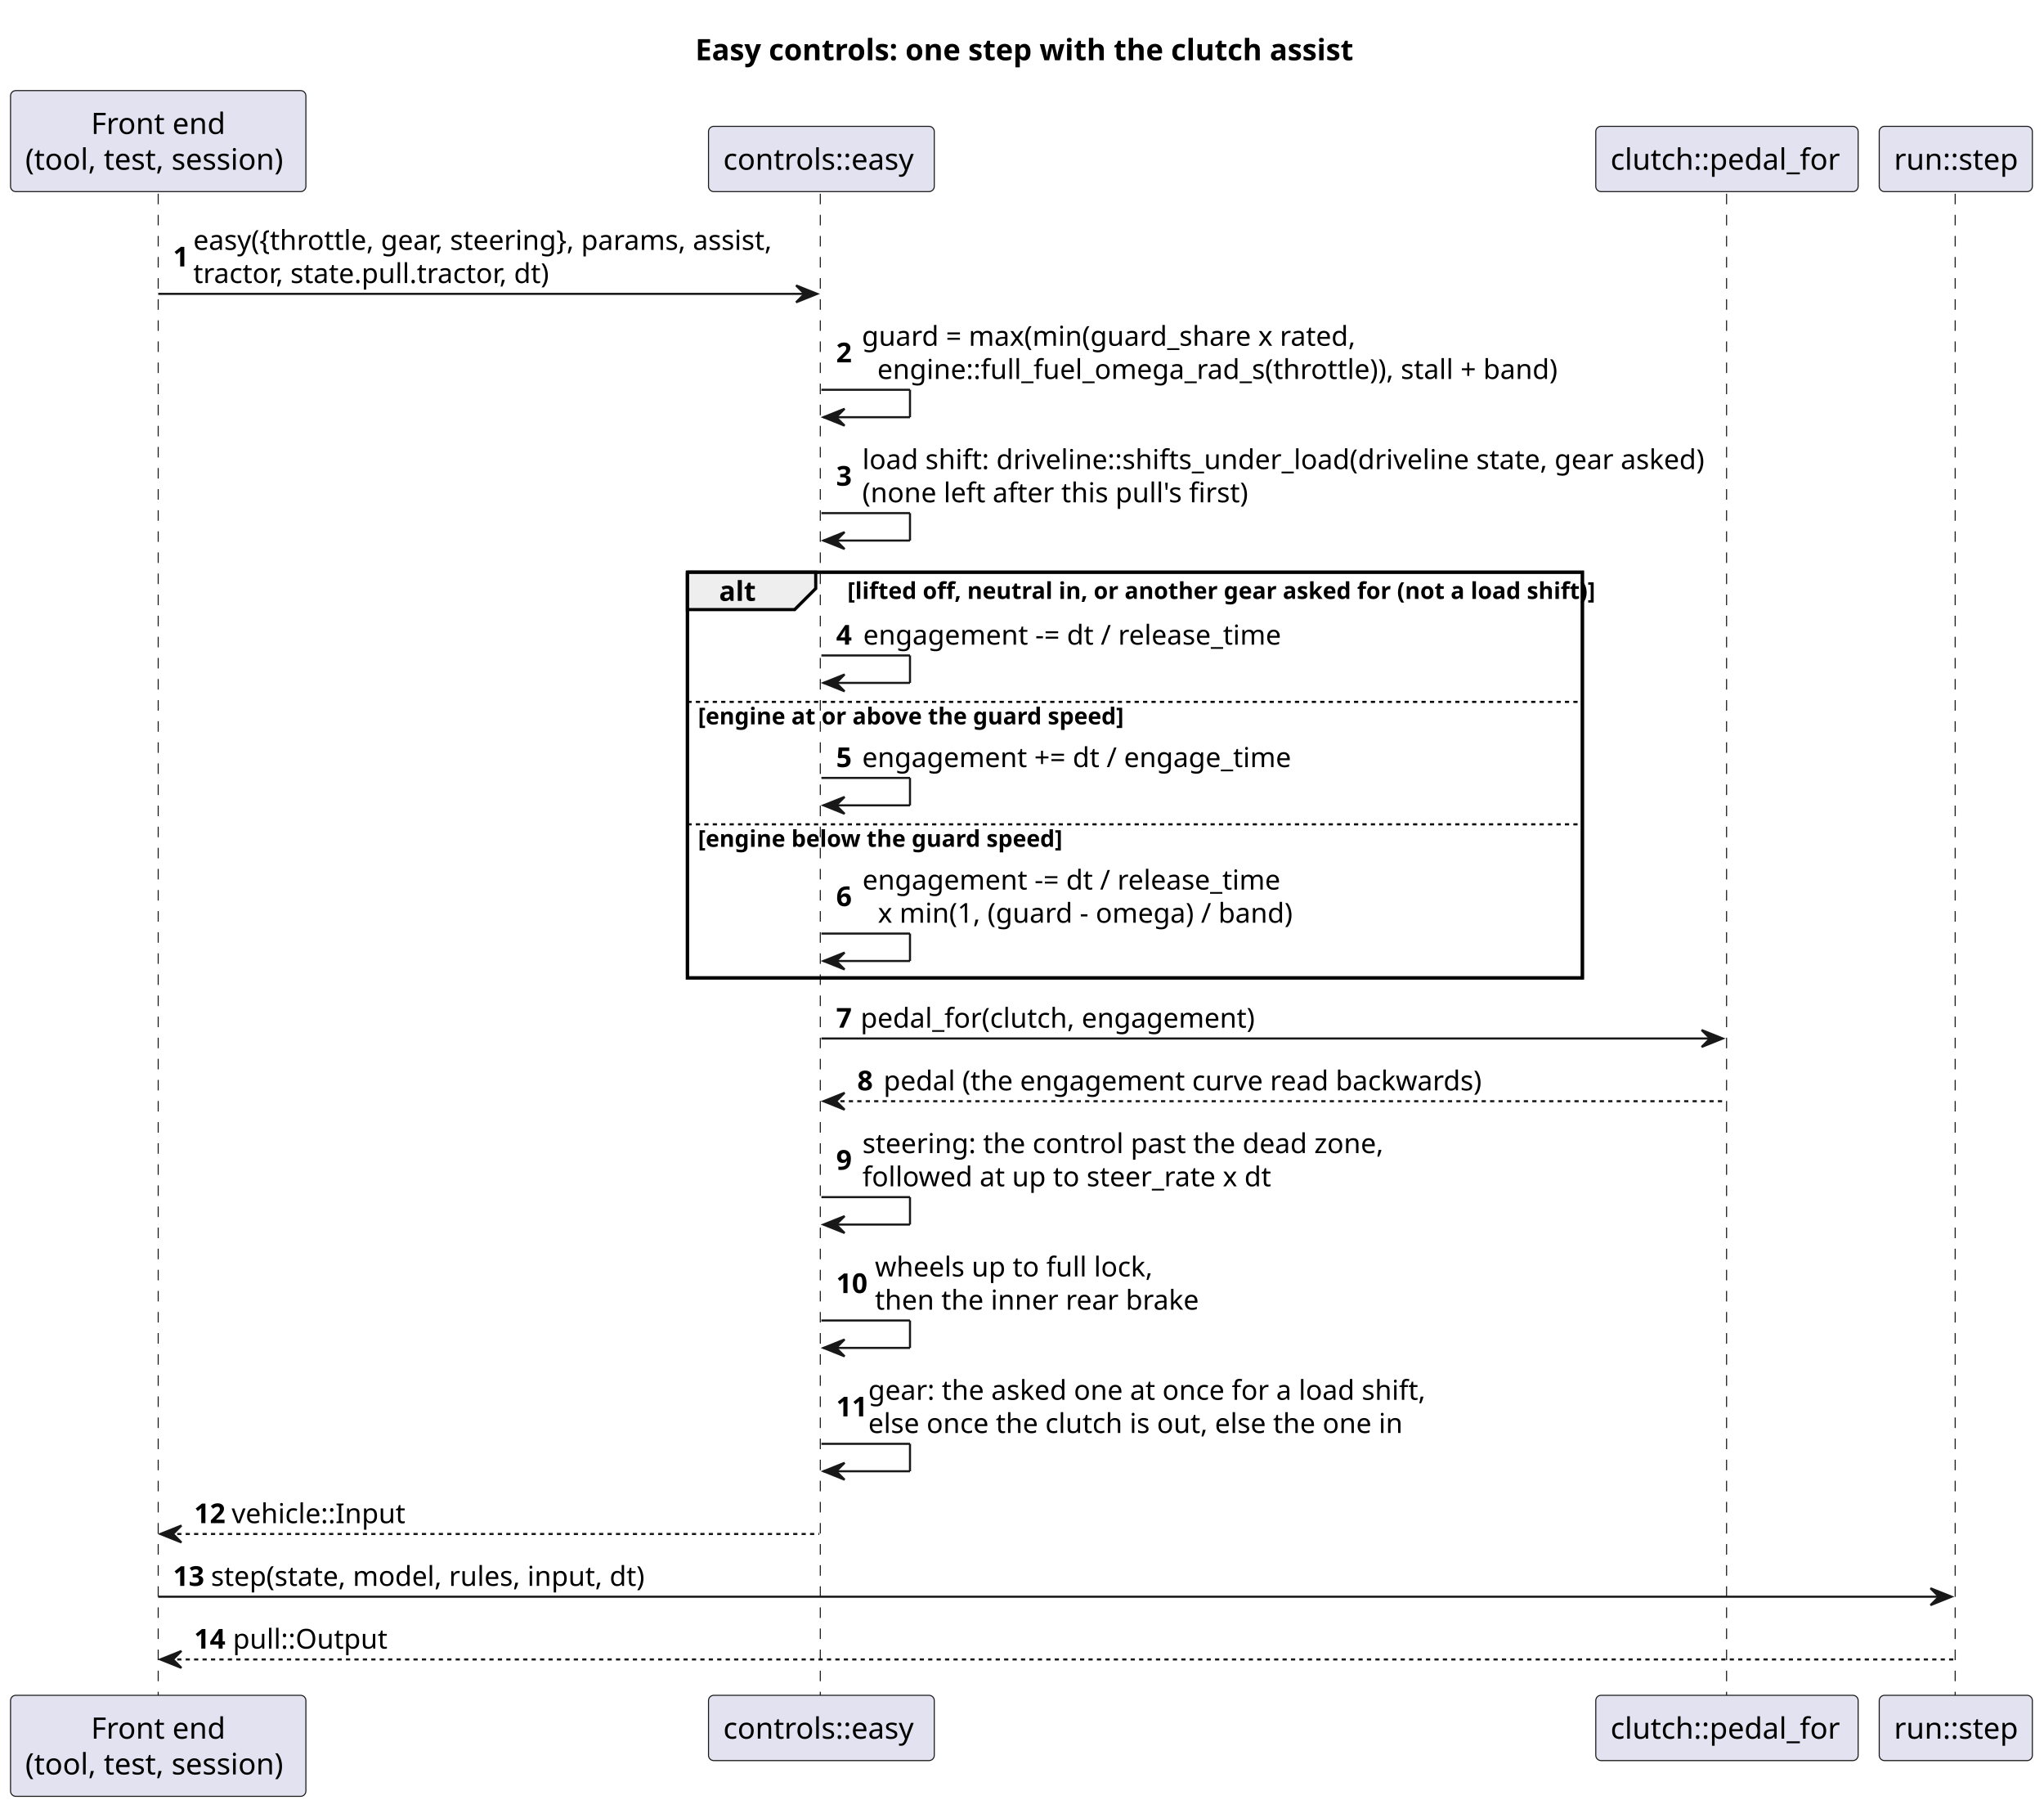
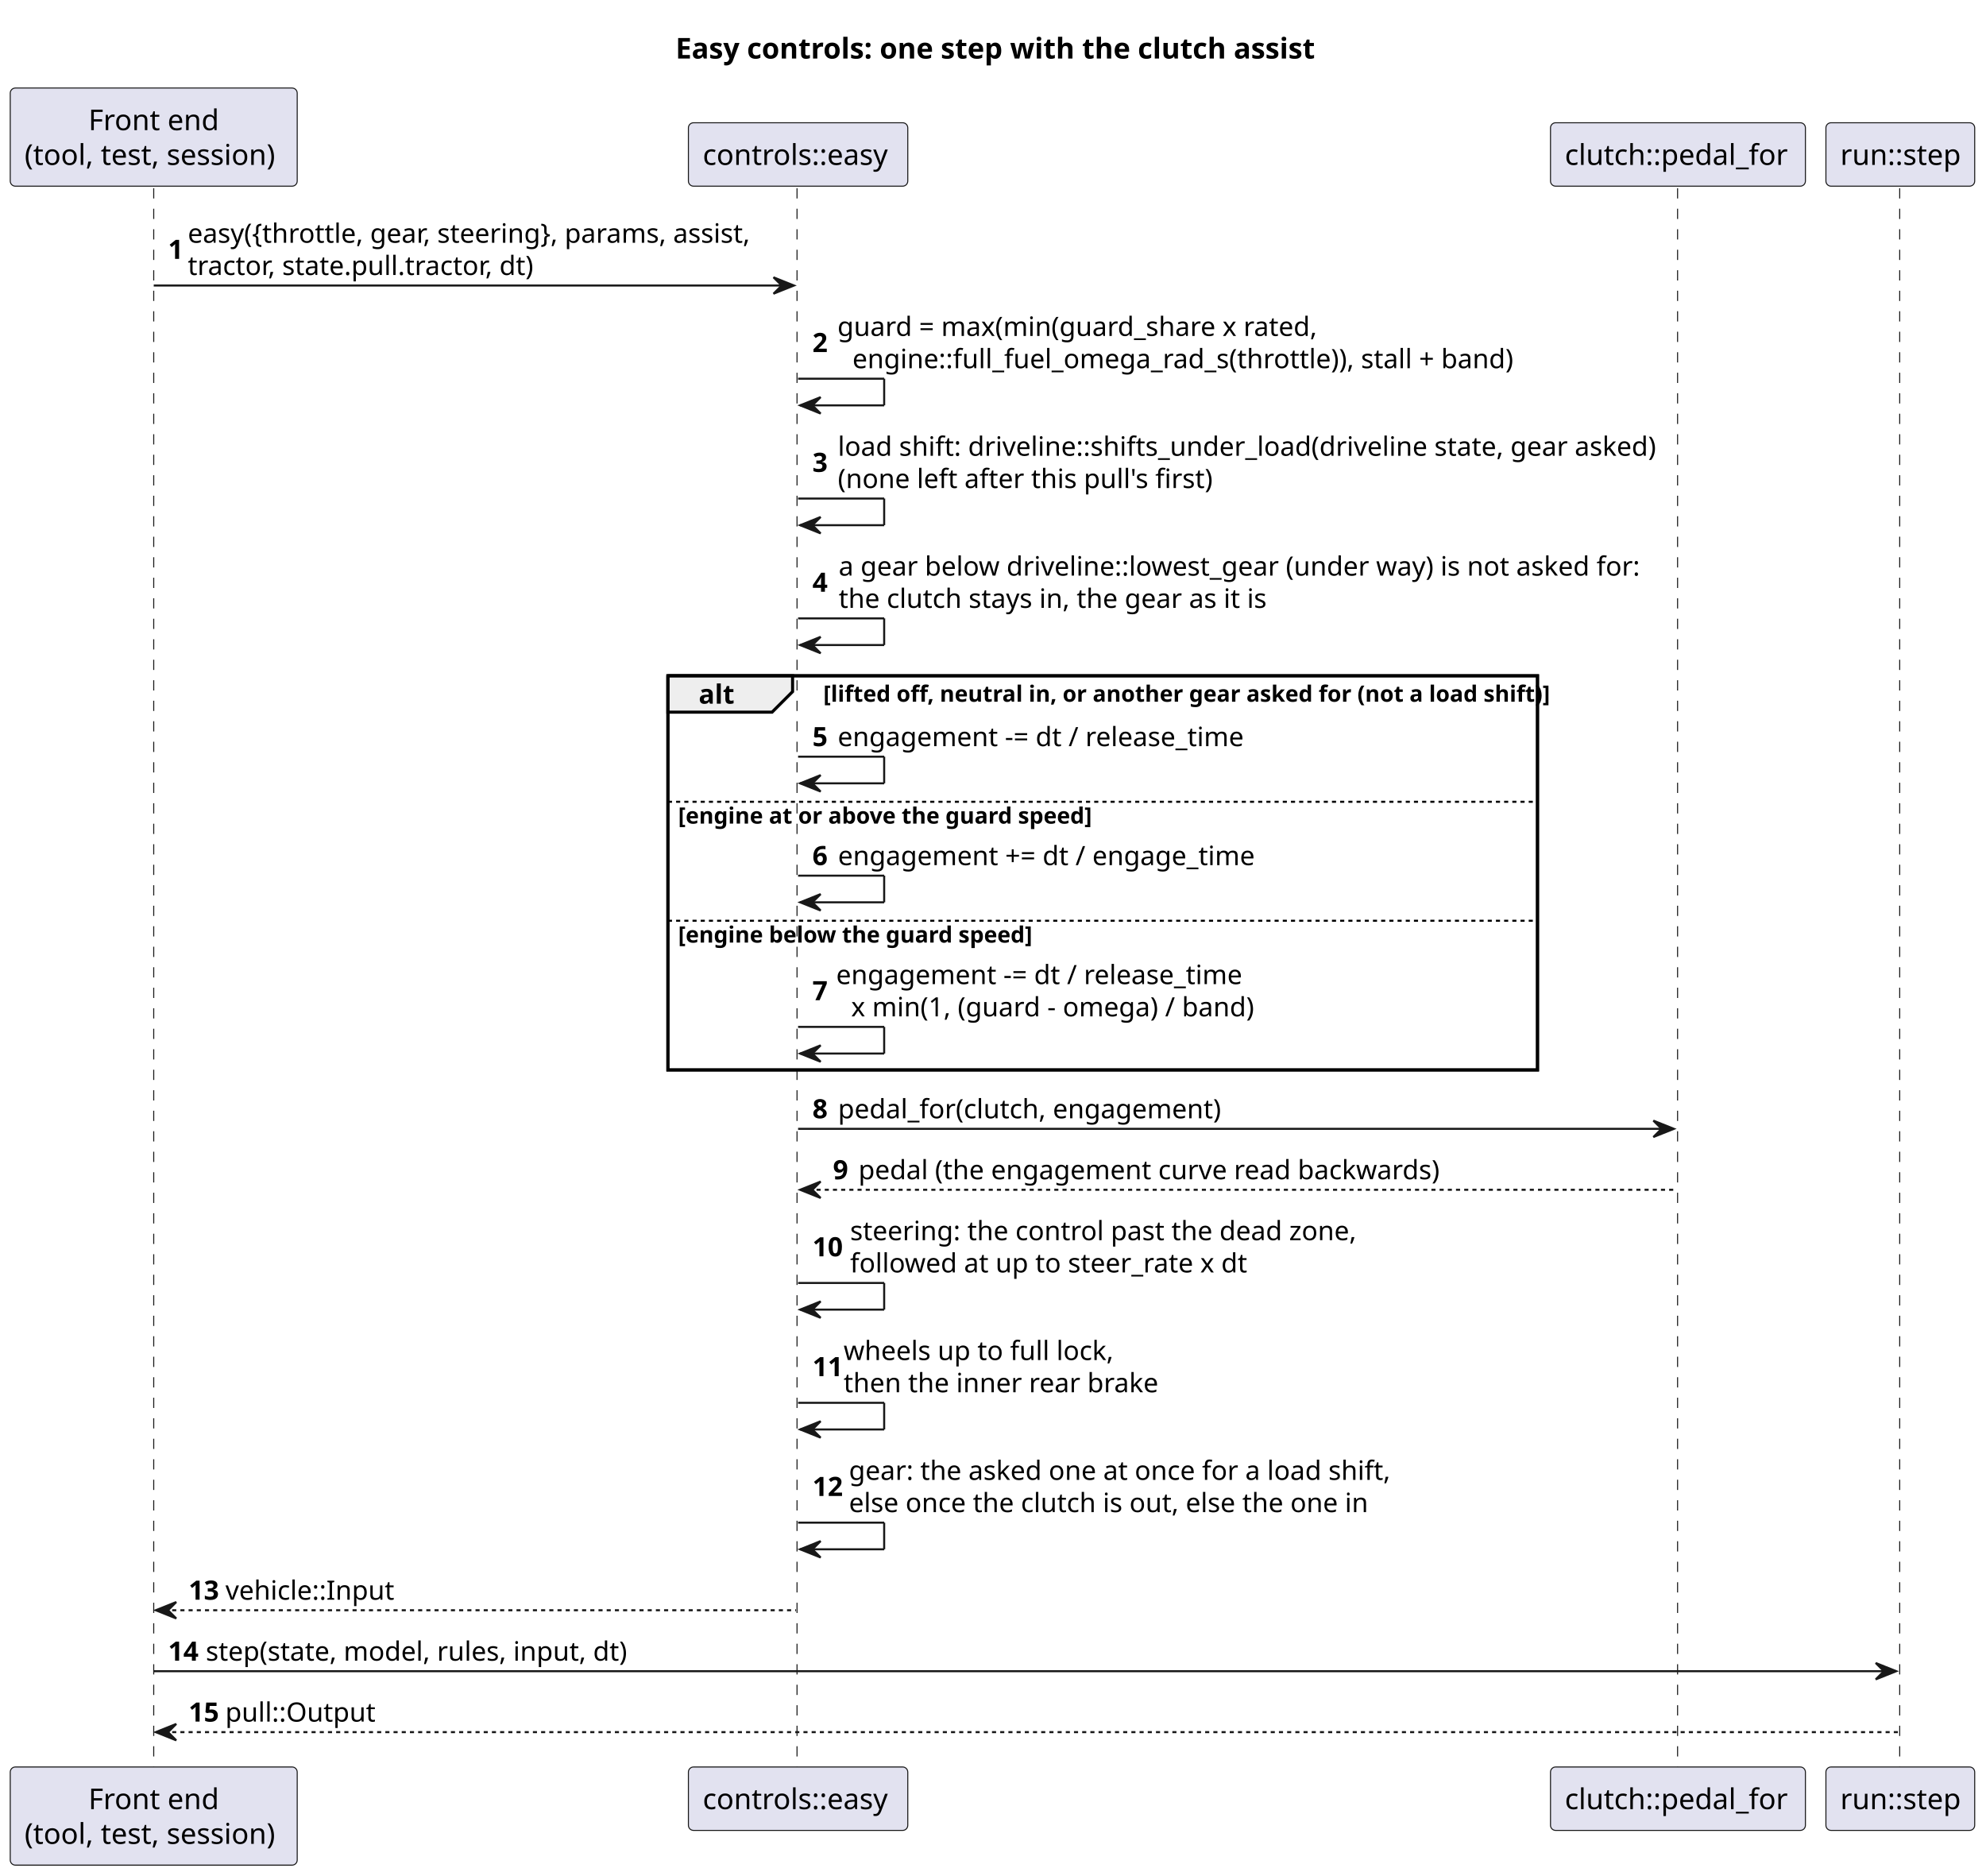
- <svg xmlns="http://www.w3.org/2000/svg" contentStyleType="text/css" height="857px" preserveAspectRatio="none" style="width:969px;height:857px;background:#FFFFFF;" version="1.1" viewBox="0 0 969 857" width="969px" zoomAndPan="magnify">
+ <svg xmlns="http://www.w3.org/2000/svg" contentStyleType="text/css" height="915px" preserveAspectRatio="none" style="width:969px;height:915px;background:#FFFFFF;" version="1.1" viewBox="0 0 969 915" width="969px" zoomAndPan="magnify">
  <defs />
  <g>
    <text fill="#000000" font-family="sans-serif" font-size="14" font-weight="bold" lengthAdjust="spacing" textLength="308.267" x="329.609" y="28.562">Easy controls: one step with the clutch assist</text>
-     <rect fill="none" height="192.267" style="stroke:#000000;stroke-width:1.5;" width="424.286" x="325.882" y="271.195" />
-     <line style="stroke:#181818;stroke-width:0.5;stroke-dasharray:5.0,5.0;" x1="75" x2="75" y1="91.818" y2="804.486" />
-     <line style="stroke:#181818;stroke-width:0.5;stroke-dasharray:5.0,5.0;" x1="388.882" x2="388.882" y1="91.818" y2="804.486" />
-     <line style="stroke:#181818;stroke-width:0.5;stroke-dasharray:5.0,5.0;" x1="818.513" x2="818.513" y1="91.818" y2="804.486" />
-     <line style="stroke:#181818;stroke-width:0.5;stroke-dasharray:5.0,5.0;" x1="926.893" x2="926.893" y1="91.818" y2="804.486" />
+     <rect fill="none" height="192.267" style="stroke:#000000;stroke-width:1.5;" width="424.286" x="325.882" y="329.654" />
+     <line style="stroke:#181818;stroke-width:0.5;stroke-dasharray:5.0,5.0;" x1="75" x2="75" y1="91.818" y2="862.945" />
+     <line style="stroke:#181818;stroke-width:0.5;stroke-dasharray:5.0,5.0;" x1="388.882" x2="388.882" y1="91.818" y2="862.945" />
+     <line style="stroke:#181818;stroke-width:0.5;stroke-dasharray:5.0,5.0;" x1="818.513" x2="818.513" y1="91.818" y2="862.945" />
+     <line style="stroke:#181818;stroke-width:0.5;stroke-dasharray:5.0,5.0;" x1="926.893" x2="926.893" y1="91.818" y2="862.945" />
    <rect fill="#E2E2F0" height="47.879" rx="2.5" ry="2.5" style="stroke:#181818;stroke-width:0.5;" width="140.014" x="5" y="42.94" />
    <text fill="#000000" font-family="sans-serif" font-size="14" lengthAdjust="spacing" textLength="63.725" x="43.145" y="63.502">Front end</text>
    <text fill="#000000" font-family="sans-serif" font-size="14" lengthAdjust="spacing" textLength="126.014" x="12" y="80.441">(tool, test, session)</text>
-     <rect fill="#E2E2F0" height="47.879" rx="2.5" ry="2.5" style="stroke:#181818;stroke-width:0.5;" width="140.014" x="5" y="803.486" />
-     <text fill="#000000" font-family="sans-serif" font-size="14" lengthAdjust="spacing" textLength="63.725" x="43.145" y="824.049">Front end</text>
-     <text fill="#000000" font-family="sans-serif" font-size="14" lengthAdjust="spacing" textLength="126.014" x="12" y="840.988">(tool, test, session)</text>
+     <rect fill="#E2E2F0" height="47.879" rx="2.5" ry="2.5" style="stroke:#181818;stroke-width:0.5;" width="140.014" x="5" y="861.945" />
+     <text fill="#000000" font-family="sans-serif" font-size="14" lengthAdjust="spacing" textLength="63.725" x="43.145" y="882.508">Front end</text>
+     <text fill="#000000" font-family="sans-serif" font-size="14" lengthAdjust="spacing" textLength="126.014" x="12" y="899.447">(tool, test, session)</text>
    <rect fill="#E2E2F0" height="30.939" rx="2.5" ry="2.5" style="stroke:#181818;stroke-width:0.5;" width="107.037" x="335.882" y="59.879" />
    <text fill="#000000" font-family="sans-serif" font-size="14" lengthAdjust="spacing" textLength="93.037" x="342.882" y="80.441">controls::easy</text>
-     <rect fill="#E2E2F0" height="30.939" rx="2.5" ry="2.5" style="stroke:#181818;stroke-width:0.5;" width="107.037" x="335.882" y="803.486" />
-     <text fill="#000000" font-family="sans-serif" font-size="14" lengthAdjust="spacing" textLength="93.037" x="342.882" y="824.049">controls::easy</text>
+     <rect fill="#E2E2F0" height="30.939" rx="2.5" ry="2.5" style="stroke:#181818;stroke-width:0.5;" width="107.037" x="335.882" y="861.945" />
+     <text fill="#000000" font-family="sans-serif" font-size="14" lengthAdjust="spacing" textLength="93.037" x="342.882" y="882.508">controls::easy</text>
    <rect fill="#E2E2F0" height="30.939" rx="2.5" ry="2.5" style="stroke:#181818;stroke-width:0.5;" width="124.38" x="756.513" y="59.879" />
    <text fill="#000000" font-family="sans-serif" font-size="14" lengthAdjust="spacing" textLength="110.38" x="763.513" y="80.441">clutch::pedal_for</text>
-     <rect fill="#E2E2F0" height="30.939" rx="2.5" ry="2.5" style="stroke:#181818;stroke-width:0.5;" width="124.38" x="756.513" y="803.486" />
-     <text fill="#000000" font-family="sans-serif" font-size="14" lengthAdjust="spacing" textLength="110.38" x="763.513" y="824.049">clutch::pedal_for</text>
+     <rect fill="#E2E2F0" height="30.939" rx="2.5" ry="2.5" style="stroke:#181818;stroke-width:0.5;" width="124.38" x="756.513" y="861.945" />
+     <text fill="#000000" font-family="sans-serif" font-size="14" lengthAdjust="spacing" textLength="110.38" x="763.513" y="882.508">clutch::pedal_for</text>
    <rect fill="#E2E2F0" height="30.939" rx="2.5" ry="2.5" style="stroke:#181818;stroke-width:0.5;" width="72.591" x="890.893" y="59.879" />
    <text fill="#000000" font-family="sans-serif" font-size="14" lengthAdjust="spacing" textLength="58.591" x="897.893" y="80.441">run::step</text>
-     <rect fill="#E2E2F0" height="30.939" rx="2.5" ry="2.5" style="stroke:#181818;stroke-width:0.5;" width="72.591" x="890.893" y="803.486" />
-     <text fill="#000000" font-family="sans-serif" font-size="14" lengthAdjust="spacing" textLength="58.591" x="897.893" y="824.049">run::step</text>
+     <rect fill="#E2E2F0" height="30.939" rx="2.5" ry="2.5" style="stroke:#181818;stroke-width:0.5;" width="72.591" x="890.893" y="861.945" />
+     <text fill="#000000" font-family="sans-serif" font-size="14" lengthAdjust="spacing" textLength="58.591" x="897.893" y="882.508">run::step</text>
    <polygon fill="#181818" points="377.4,135.277,387.4,139.277,377.4,143.277,381.4,139.277" style="stroke:#181818;stroke-width:1.0;" />
    <line style="stroke:#181818;stroke-width:1.0;" x1="75.007" x2="383.4" y1="139.277" y2="139.277" />
    <text fill="#000000" font-family="sans-serif" font-size="13" font-weight="bold" lengthAdjust="spacing" textLength="5.605" x="82.007" y="126.277">1</text>
    <text fill="#000000" font-family="sans-serif" font-size="13" lengthAdjust="spacing" textLength="280.789" x="91.612" y="118.412">easy({throttle, gear, steering}, params, assist,</text>
    <text fill="#000000" font-family="sans-serif" font-size="13" lengthAdjust="spacing" textLength="173.069" x="91.612" y="134.142">tractor, state.pull.tractor, dt)</text>
    <line style="stroke:#181818;stroke-width:1.0;" x1="389.4" x2="431.4" y1="184.736" y2="184.736" />
    <line style="stroke:#181818;stroke-width:1.0;" x1="431.4" x2="431.4" y1="184.736" y2="197.736" />
    <line style="stroke:#181818;stroke-width:1.0;" x1="390.4" x2="431.4" y1="197.736" y2="197.736" />
    <polygon fill="#181818" points="400.4,193.736,390.4,197.736,400.4,201.736,396.4,197.736" style="stroke:#181818;stroke-width:1.0;" />
    <text fill="#000000" font-family="sans-serif" font-size="13" font-weight="bold" lengthAdjust="spacing" textLength="8.188" x="396.4" y="171.736">2</text>
    <text fill="#000000" font-family="sans-serif" font-size="13" lengthAdjust="spacing" textLength="235.416" x="408.589" y="163.871">guard = max(min(guard_share x rated,</text>
    <text fill="#000000" font-family="sans-serif" font-size="13" lengthAdjust="spacing" textLength="325.673" x="415.901" y="179.601">engine::full_fuel_omega_rad_s(throttle)), stall + band)</text>
    <line style="stroke:#181818;stroke-width:1.0;" x1="389.4" x2="431.4" y1="243.195" y2="243.195" />
    <line style="stroke:#181818;stroke-width:1.0;" x1="431.4" x2="431.4" y1="243.195" y2="256.195" />
    <line style="stroke:#181818;stroke-width:1.0;" x1="390.4" x2="431.4" y1="256.195" y2="256.195" />
    <polygon fill="#181818" points="400.4,252.195,390.4,256.195,400.4,260.195,396.4,256.195" style="stroke:#181818;stroke-width:1.0;" />
    <text fill="#000000" font-family="sans-serif" font-size="13" font-weight="bold" lengthAdjust="spacing" textLength="8.392" x="396.4" y="230.195">3</text>
    <text fill="#000000" font-family="sans-serif" font-size="13" lengthAdjust="spacing" textLength="402.911" x="408.792" y="222.33">load shift: driveline::shifts_under_load(driveline state, gear asked)</text>
    <text fill="#000000" font-family="sans-serif" font-size="13" lengthAdjust="spacing" textLength="185.751" x="408.792" y="238.06">(none left after this pull's first)</text>
-     <path d="M325.882,271.195 L386.713,271.195 L386.713,278.925 L376.713,288.925 L325.882,288.925 L325.882,271.195 " fill="#EEEEEE" style="stroke:#000000;stroke-width:1.5;" />
-     <rect fill="none" height="192.267" style="stroke:#000000;stroke-width:1.5;" width="424.286" x="325.882" y="271.195" />
-     <text fill="#000000" font-family="sans-serif" font-size="13" font-weight="bold" lengthAdjust="spacing" textLength="15.831" x="340.882" y="284.789">alt</text>
-     <text fill="#000000" font-family="sans-serif" font-size="11" font-weight="bold" lengthAdjust="spacing" textLength="343.455" x="401.713" y="283.852">[lifted off, neutral in, or another gear asked for (not a load shift)]</text>
-     <line style="stroke:#181818;stroke-width:1.0;" x1="389.4" x2="431.4" y1="310.654" y2="310.654" />
-     <line style="stroke:#181818;stroke-width:1.0;" x1="431.4" x2="431.4" y1="310.654" y2="323.654" />
-     <line style="stroke:#181818;stroke-width:1.0;" x1="390.4" x2="431.4" y1="323.654" y2="323.654" />
-     <polygon fill="#181818" points="400.4,319.654,390.4,323.654,400.4,327.654,396.4,323.654" style="stroke:#181818;stroke-width:1.0;" />
-     <text fill="#000000" font-family="sans-serif" font-size="13" font-weight="bold" lengthAdjust="spacing" textLength="8.791" x="396.4" y="305.519">4</text>
-     <text fill="#000000" font-family="sans-serif" font-size="13" lengthAdjust="spacing" textLength="200.326" x="409.192" y="305.519">engagement -= dt / release_time</text>
-     <line style="stroke:#000000;stroke-width:1.0;stroke-dasharray:2.0,2.0;" x1="325.882" x2="750.168" y1="332.654" y2="332.654" />
-     <text fill="#000000" font-family="sans-serif" font-size="11" font-weight="bold" lengthAdjust="spacing" textLength="197.672" x="330.882" y="343.31">[engine at or above the guard speed]</text>
-     <line style="stroke:#181818;stroke-width:1.0;" x1="389.4" x2="431.4" y1="368.693" y2="368.693" />
-     <line style="stroke:#181818;stroke-width:1.0;" x1="431.4" x2="431.4" y1="368.693" y2="381.693" />
-     <line style="stroke:#181818;stroke-width:1.0;" x1="390.4" x2="431.4" y1="381.693" y2="381.693" />
-     <polygon fill="#181818" points="400.4,377.693,390.4,381.693,400.4,385.693,396.4,381.693" style="stroke:#181818;stroke-width:1.0;" />
-     <text fill="#000000" font-family="sans-serif" font-size="13" font-weight="bold" lengthAdjust="spacing" textLength="8.309" x="396.4" y="363.558">5</text>
-     <text fill="#000000" font-family="sans-serif" font-size="13" lengthAdjust="spacing" textLength="204.09" x="408.709" y="363.558">engagement += dt / engage_time</text>
-     <line style="stroke:#000000;stroke-width:1.0;stroke-dasharray:2.0,2.0;" x1="325.882" x2="750.168" y1="390.693" y2="390.693" />
-     <text fill="#000000" font-family="sans-serif" font-size="11" font-weight="bold" lengthAdjust="spacing" textLength="170.172" x="330.882" y="401.35">[engine below the guard speed]</text>
-     <line style="stroke:#181818;stroke-width:1.0;" x1="389.4" x2="431.4" y1="442.462" y2="442.462" />
-     <line style="stroke:#181818;stroke-width:1.0;" x1="431.4" x2="431.4" y1="442.462" y2="455.462" />
-     <line style="stroke:#181818;stroke-width:1.0;" x1="390.4" x2="431.4" y1="455.462" y2="455.462" />
-     <polygon fill="#181818" points="400.4,451.462,390.4,455.462,400.4,459.462,396.4,455.462" style="stroke:#181818;stroke-width:1.0;" />
-     <text fill="#000000" font-family="sans-serif" font-size="13" font-weight="bold" lengthAdjust="spacing" textLength="8.442" x="396.4" y="429.461">6</text>
-     <text fill="#000000" font-family="sans-serif" font-size="13" lengthAdjust="spacing" textLength="200.326" x="408.843" y="421.597">engagement -= dt / release_time</text>
-     <text fill="#000000" font-family="sans-serif" font-size="13" lengthAdjust="spacing" textLength="198.663" x="416.155" y="437.326">x min(1, (guard - omega) / band)</text>
-     <polygon fill="#181818" points="806.703,488.191,816.703,492.191,806.703,496.191,810.703,492.191" style="stroke:#181818;stroke-width:1.0;" />
-     <line style="stroke:#181818;stroke-width:1.0;" x1="389.4" x2="812.703" y1="492.191" y2="492.191" />
-     <text fill="#000000" font-family="sans-serif" font-size="13" font-weight="bold" lengthAdjust="spacing" textLength="7.56" x="396.4" y="487.056">7</text>
-     <text fill="#000000" font-family="sans-serif" font-size="13" lengthAdjust="spacing" textLength="188.875" x="407.96" y="487.056">pedal_for(clutch, engagement)</text>
-     <polygon fill="#181818" points="400.4,517.921,390.4,521.921,400.4,525.921,396.4,521.921" style="stroke:#181818;stroke-width:1.0;" />
-     <line style="stroke:#181818;stroke-width:1.0;stroke-dasharray:2.0,2.0;" x1="394.4" x2="817.703" y1="521.921" y2="521.921" />
-     <text fill="#000000" font-family="sans-serif" font-size="13" font-weight="bold" lengthAdjust="spacing" textLength="8.461" x="406.4" y="516.785">8</text>
-     <text fill="#000000" font-family="sans-serif" font-size="13" lengthAdjust="spacing" textLength="288.317" x="418.862" y="516.785">pedal (the engagement curve read backwards)</text>
-     <line style="stroke:#181818;stroke-width:1.0;" x1="389.4" x2="431.4" y1="567.38" y2="567.38" />
-     <line style="stroke:#181818;stroke-width:1.0;" x1="431.4" x2="431.4" y1="567.38" y2="580.38" />
-     <line style="stroke:#181818;stroke-width:1.0;" x1="390.4" x2="431.4" y1="580.38" y2="580.38" />
+     <line style="stroke:#181818;stroke-width:1.0;" x1="389.4" x2="431.4" y1="301.654" y2="301.654" />
+     <line style="stroke:#181818;stroke-width:1.0;" x1="431.4" x2="431.4" y1="301.654" y2="314.654" />
+     <line style="stroke:#181818;stroke-width:1.0;" x1="390.4" x2="431.4" y1="314.654" y2="314.654" />
+     <polygon fill="#181818" points="400.4,310.654,390.4,314.654,400.4,318.654,396.4,314.654" style="stroke:#181818;stroke-width:1.0;" />
+     <text fill="#000000" font-family="sans-serif" font-size="13" font-weight="bold" lengthAdjust="spacing" textLength="8.791" x="396.4" y="288.654">4</text>
+     <text fill="#000000" font-family="sans-serif" font-size="13" lengthAdjust="spacing" textLength="397.306" x="409.192" y="280.789">a gear below driveline::lowest_gear (under way) is not asked for:</text>
+     <text fill="#000000" font-family="sans-serif" font-size="13" lengthAdjust="spacing" textLength="212.393" x="409.192" y="296.519">the clutch stays in, the gear as it is</text>
+     <path d="M325.882,329.654 L386.713,329.654 L386.713,337.384 L376.713,347.384 L325.882,347.384 L325.882,329.654 " fill="#EEEEEE" style="stroke:#000000;stroke-width:1.5;" />
+     <rect fill="none" height="192.267" style="stroke:#000000;stroke-width:1.5;" width="424.286" x="325.882" y="329.654" />
+     <text fill="#000000" font-family="sans-serif" font-size="13" font-weight="bold" lengthAdjust="spacing" textLength="15.831" x="340.882" y="343.248">alt</text>
+     <text fill="#000000" font-family="sans-serif" font-size="11" font-weight="bold" lengthAdjust="spacing" textLength="343.455" x="401.713" y="342.31">[lifted off, neutral in, or another gear asked for (not a load shift)]</text>
+     <line style="stroke:#181818;stroke-width:1.0;" x1="389.4" x2="431.4" y1="369.113" y2="369.113" />
+     <line style="stroke:#181818;stroke-width:1.0;" x1="431.4" x2="431.4" y1="369.113" y2="382.113" />
+     <line style="stroke:#181818;stroke-width:1.0;" x1="390.4" x2="431.4" y1="382.113" y2="382.113" />
+     <polygon fill="#181818" points="400.4,378.113,390.4,382.113,400.4,386.113,396.4,382.113" style="stroke:#181818;stroke-width:1.0;" />
+     <text fill="#000000" font-family="sans-serif" font-size="13" font-weight="bold" lengthAdjust="spacing" textLength="8.309" x="396.4" y="363.978">5</text>
+     <text fill="#000000" font-family="sans-serif" font-size="13" lengthAdjust="spacing" textLength="200.326" x="408.709" y="363.978">engagement -= dt / release_time</text>
+     <line style="stroke:#000000;stroke-width:1.0;stroke-dasharray:2.0,2.0;" x1="325.882" x2="750.168" y1="391.113" y2="391.113" />
+     <text fill="#000000" font-family="sans-serif" font-size="11" font-weight="bold" lengthAdjust="spacing" textLength="197.672" x="330.882" y="401.769">[engine at or above the guard speed]</text>
+     <line style="stroke:#181818;stroke-width:1.0;" x1="389.4" x2="431.4" y1="427.152" y2="427.152" />
+     <line style="stroke:#181818;stroke-width:1.0;" x1="431.4" x2="431.4" y1="427.152" y2="440.152" />
+     <line style="stroke:#181818;stroke-width:1.0;" x1="390.4" x2="431.4" y1="440.152" y2="440.152" />
+     <polygon fill="#181818" points="400.4,436.152,390.4,440.152,400.4,444.152,396.4,440.152" style="stroke:#181818;stroke-width:1.0;" />
+     <text fill="#000000" font-family="sans-serif" font-size="13" font-weight="bold" lengthAdjust="spacing" textLength="8.442" x="396.4" y="422.017">6</text>
+     <text fill="#000000" font-family="sans-serif" font-size="13" lengthAdjust="spacing" textLength="204.09" x="408.843" y="422.017">engagement += dt / engage_time</text>
+     <line style="stroke:#000000;stroke-width:1.0;stroke-dasharray:2.0,2.0;" x1="325.882" x2="750.168" y1="449.152" y2="449.152" />
+     <text fill="#000000" font-family="sans-serif" font-size="11" font-weight="bold" lengthAdjust="spacing" textLength="170.172" x="330.882" y="459.809">[engine below the guard speed]</text>
+     <line style="stroke:#181818;stroke-width:1.0;" x1="389.4" x2="431.4" y1="500.921" y2="500.921" />
+     <line style="stroke:#181818;stroke-width:1.0;" x1="431.4" x2="431.4" y1="500.921" y2="513.921" />
+     <line style="stroke:#181818;stroke-width:1.0;" x1="390.4" x2="431.4" y1="513.921" y2="513.921" />
+     <polygon fill="#181818" points="400.4,509.921,390.4,513.921,400.4,517.921,396.4,513.921" style="stroke:#181818;stroke-width:1.0;" />
+     <text fill="#000000" font-family="sans-serif" font-size="13" font-weight="bold" lengthAdjust="spacing" textLength="7.56" x="396.4" y="487.92">7</text>
+     <text fill="#000000" font-family="sans-serif" font-size="13" lengthAdjust="spacing" textLength="200.326" x="407.96" y="480.056">engagement -= dt / release_time</text>
+     <text fill="#000000" font-family="sans-serif" font-size="13" lengthAdjust="spacing" textLength="198.663" x="415.273" y="495.785">x min(1, (guard - omega) / band)</text>
+     <polygon fill="#181818" points="806.703,546.65,816.703,550.65,806.703,554.65,810.703,550.65" style="stroke:#181818;stroke-width:1.0;" />
+     <line style="stroke:#181818;stroke-width:1.0;" x1="389.4" x2="812.703" y1="550.65" y2="550.65" />
+     <text fill="#000000" font-family="sans-serif" font-size="13" font-weight="bold" lengthAdjust="spacing" textLength="8.461" x="396.4" y="545.515">8</text>
+     <text fill="#000000" font-family="sans-serif" font-size="13" lengthAdjust="spacing" textLength="188.875" x="408.862" y="545.515">pedal_for(clutch, engagement)</text>
    <polygon fill="#181818" points="400.4,576.38,390.4,580.38,400.4,584.38,396.4,580.38" style="stroke:#181818;stroke-width:1.0;" />
-     <text fill="#000000" font-family="sans-serif" font-size="13" font-weight="bold" lengthAdjust="spacing" textLength="8.442" x="396.4" y="554.379">9</text>
-     <text fill="#000000" font-family="sans-serif" font-size="13" lengthAdjust="spacing" textLength="248.834" x="408.843" y="546.515">steering: the control past the dead zone,</text>
-     <text fill="#000000" font-family="sans-serif" font-size="13" lengthAdjust="spacing" textLength="194.492" x="408.843" y="562.244">followed at up to steer_rate x dt</text>
+     <line style="stroke:#181818;stroke-width:1.0;stroke-dasharray:2.0,2.0;" x1="394.4" x2="817.703" y1="580.38" y2="580.38" />
+     <text fill="#000000" font-family="sans-serif" font-size="13" font-weight="bold" lengthAdjust="spacing" textLength="8.442" x="406.4" y="575.244">9</text>
+     <text fill="#000000" font-family="sans-serif" font-size="13" lengthAdjust="spacing" textLength="288.317" x="418.843" y="575.244">pedal (the engagement curve read backwards)</text>
    <line style="stroke:#181818;stroke-width:1.0;" x1="389.4" x2="431.4" y1="625.839" y2="625.839" />
    <line style="stroke:#181818;stroke-width:1.0;" x1="431.4" x2="431.4" y1="625.839" y2="638.839" />
    <line style="stroke:#181818;stroke-width:1.0;" x1="390.4" x2="431.4" y1="638.839" y2="638.839" />
    <polygon fill="#181818" points="400.4,634.839,390.4,638.839,400.4,642.839,396.4,638.839" style="stroke:#181818;stroke-width:1.0;" />
    <text fill="#000000" font-family="sans-serif" font-size="13" font-weight="bold" lengthAdjust="spacing" textLength="14.371" x="396.4" y="612.838">10</text>
-     <text fill="#000000" font-family="sans-serif" font-size="13" lengthAdjust="spacing" textLength="133.859" x="414.772" y="604.974">wheels up to full lock,</text>
-     <text fill="#000000" font-family="sans-serif" font-size="13" lengthAdjust="spacing" textLength="151.861" x="414.772" y="620.703">then the inner rear brake</text>
+     <text fill="#000000" font-family="sans-serif" font-size="13" lengthAdjust="spacing" textLength="248.834" x="414.772" y="604.974">steering: the control past the dead zone,</text>
+     <text fill="#000000" font-family="sans-serif" font-size="13" lengthAdjust="spacing" textLength="194.492" x="414.772" y="620.703">followed at up to steer_rate x dt</text>
    <line style="stroke:#181818;stroke-width:1.0;" x1="389.4" x2="431.4" y1="684.298" y2="684.298" />
    <line style="stroke:#181818;stroke-width:1.0;" x1="431.4" x2="431.4" y1="684.298" y2="697.298" />
    <line style="stroke:#181818;stroke-width:1.0;" x1="390.4" x2="431.4" y1="697.298" y2="697.298" />
    <polygon fill="#181818" points="400.4,693.298,390.4,697.298,400.4,701.298,396.4,697.298" style="stroke:#181818;stroke-width:1.0;" />
    <text fill="#000000" font-family="sans-serif" font-size="13" font-weight="bold" lengthAdjust="spacing" textLength="11.21" x="396.4" y="671.297">11</text>
-     <text fill="#000000" font-family="sans-serif" font-size="13" lengthAdjust="spacing" textLength="267.351" x="411.61" y="663.433">gear: the asked one at once for a load shift,</text>
-     <text fill="#000000" font-family="sans-serif" font-size="13" lengthAdjust="spacing" textLength="257.766" x="411.61" y="679.162">else once the clutch is out, else the one in</text>
-     <polygon fill="#181818" points="86.007,723.027,76.007,727.027,86.007,731.027,82.007,727.027" style="stroke:#181818;stroke-width:1.0;" />
-     <line style="stroke:#181818;stroke-width:1.0;stroke-dasharray:2.0,2.0;" x1="80.007" x2="388.4" y1="727.027" y2="727.027" />
-     <text fill="#000000" font-family="sans-serif" font-size="13" font-weight="bold" lengthAdjust="spacing" textLength="13.793" x="92.007" y="721.892">12</text>
-     <text fill="#000000" font-family="sans-serif" font-size="13" lengthAdjust="spacing" textLength="82.437" x="109.8" y="721.892">vehicle::Input</text>
-     <polygon fill="#181818" points="915.188,752.757,925.188,756.757,915.188,760.757,919.188,756.757" style="stroke:#181818;stroke-width:1.0;" />
-     <line style="stroke:#181818;stroke-width:1.0;" x1="75.007" x2="921.188" y1="756.757" y2="756.757" />
-     <text fill="#000000" font-family="sans-serif" font-size="13" font-weight="bold" lengthAdjust="spacing" textLength="13.997" x="82.007" y="751.621">13</text>
-     <text fill="#000000" font-family="sans-serif" font-size="13" lengthAdjust="spacing" textLength="206.972" x="100.003" y="751.621">step(state, model, rules, input, dt)</text>
-     <polygon fill="#181818" points="86.007,782.486,76.007,786.486,86.007,790.486,82.007,786.486" style="stroke:#181818;stroke-width:1.0;" />
-     <line style="stroke:#181818;stroke-width:1.0;stroke-dasharray:2.0,2.0;" x1="80.007" x2="926.188" y1="786.486" y2="786.486" />
-     <text fill="#000000" font-family="sans-serif" font-size="13" font-weight="bold" lengthAdjust="spacing" textLength="14.396" x="92.007" y="781.351">14</text>
-     <text fill="#000000" font-family="sans-serif" font-size="13" lengthAdjust="spacing" textLength="71.214" x="110.403" y="781.351">pull::Output</text>
+     <text fill="#000000" font-family="sans-serif" font-size="13" lengthAdjust="spacing" textLength="133.859" x="411.61" y="663.433">wheels up to full lock,</text>
+     <text fill="#000000" font-family="sans-serif" font-size="13" lengthAdjust="spacing" textLength="151.861" x="411.61" y="679.162">then the inner rear brake</text>
+     <line style="stroke:#181818;stroke-width:1.0;" x1="389.4" x2="431.4" y1="742.757" y2="742.757" />
+     <line style="stroke:#181818;stroke-width:1.0;" x1="431.4" x2="431.4" y1="742.757" y2="755.757" />
+     <line style="stroke:#181818;stroke-width:1.0;" x1="390.4" x2="431.4" y1="755.757" y2="755.757" />
+     <polygon fill="#181818" points="400.4,751.757,390.4,755.757,400.4,759.757,396.4,755.757" style="stroke:#181818;stroke-width:1.0;" />
+     <text fill="#000000" font-family="sans-serif" font-size="13" font-weight="bold" lengthAdjust="spacing" textLength="13.793" x="396.4" y="729.756">12</text>
+     <text fill="#000000" font-family="sans-serif" font-size="13" lengthAdjust="spacing" textLength="267.351" x="414.194" y="721.892">gear: the asked one at once for a load shift,</text>
+     <text fill="#000000" font-family="sans-serif" font-size="13" lengthAdjust="spacing" textLength="257.766" x="414.194" y="737.621">else once the clutch is out, else the one in</text>
+     <polygon fill="#181818" points="86.007,781.486,76.007,785.486,86.007,789.486,82.007,785.486" style="stroke:#181818;stroke-width:1.0;" />
+     <line style="stroke:#181818;stroke-width:1.0;stroke-dasharray:2.0,2.0;" x1="80.007" x2="388.4" y1="785.486" y2="785.486" />
+     <text fill="#000000" font-family="sans-serif" font-size="13" font-weight="bold" lengthAdjust="spacing" textLength="13.997" x="92.007" y="780.351">13</text>
+     <text fill="#000000" font-family="sans-serif" font-size="13" lengthAdjust="spacing" textLength="82.437" x="110.003" y="780.351">vehicle::Input</text>
+     <polygon fill="#181818" points="915.188,811.216,925.188,815.216,915.188,819.216,919.188,815.216" style="stroke:#181818;stroke-width:1.0;" />
+     <line style="stroke:#181818;stroke-width:1.0;" x1="75.007" x2="921.188" y1="815.216" y2="815.216" />
+     <text fill="#000000" font-family="sans-serif" font-size="13" font-weight="bold" lengthAdjust="spacing" textLength="14.396" x="82.007" y="810.08">14</text>
+     <text fill="#000000" font-family="sans-serif" font-size="13" lengthAdjust="spacing" textLength="206.972" x="100.403" y="810.08">step(state, model, rules, input, dt)</text>
+     <polygon fill="#181818" points="86.007,840.945,76.007,844.945,86.007,848.945,82.007,844.945" style="stroke:#181818;stroke-width:1.0;" />
+     <line style="stroke:#181818;stroke-width:1.0;stroke-dasharray:2.0,2.0;" x1="80.007" x2="926.188" y1="844.945" y2="844.945" />
+     <text fill="#000000" font-family="sans-serif" font-size="13" font-weight="bold" lengthAdjust="spacing" textLength="13.914" x="92.007" y="839.81">15</text>
+     <text fill="#000000" font-family="sans-serif" font-size="13" lengthAdjust="spacing" textLength="71.214" x="109.921" y="839.81">pull::Output</text>
  </g>
</svg>
